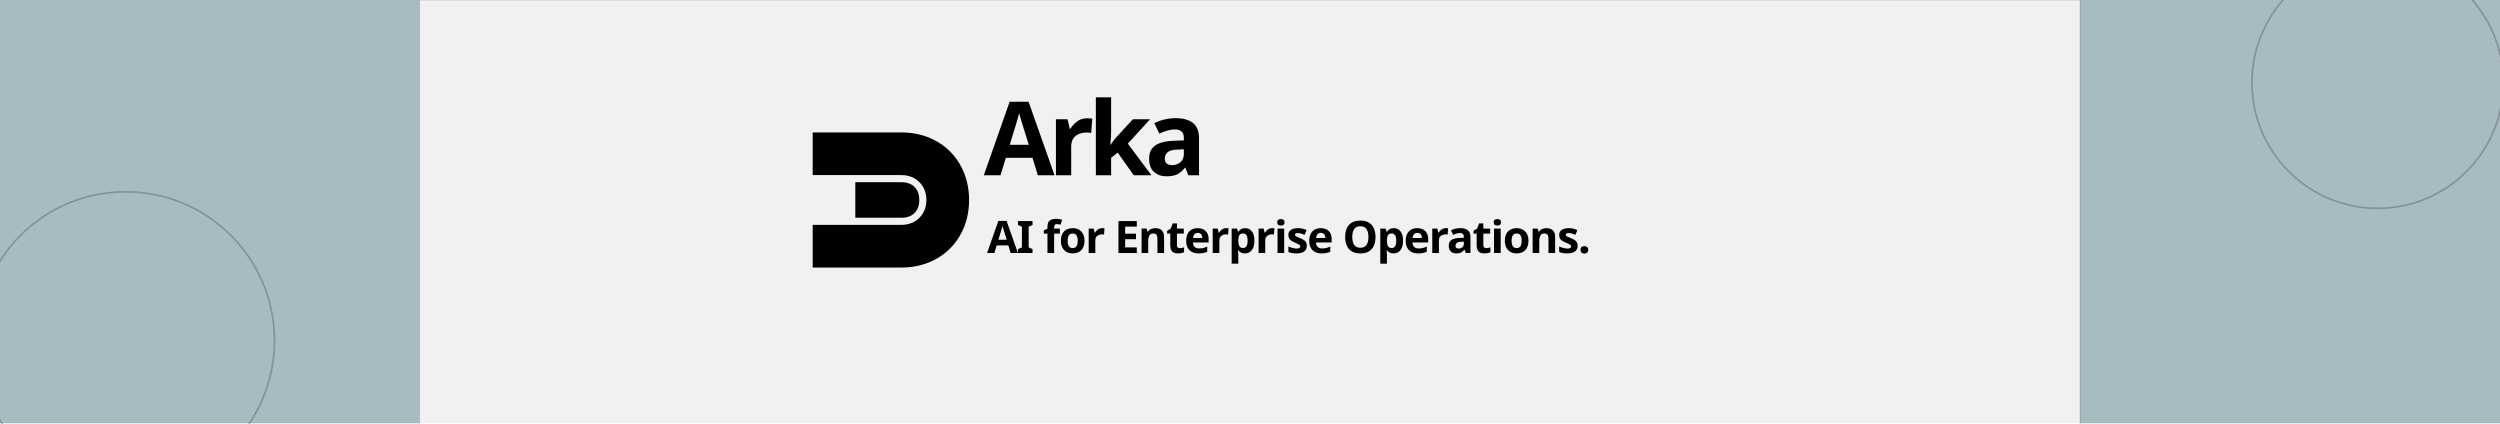
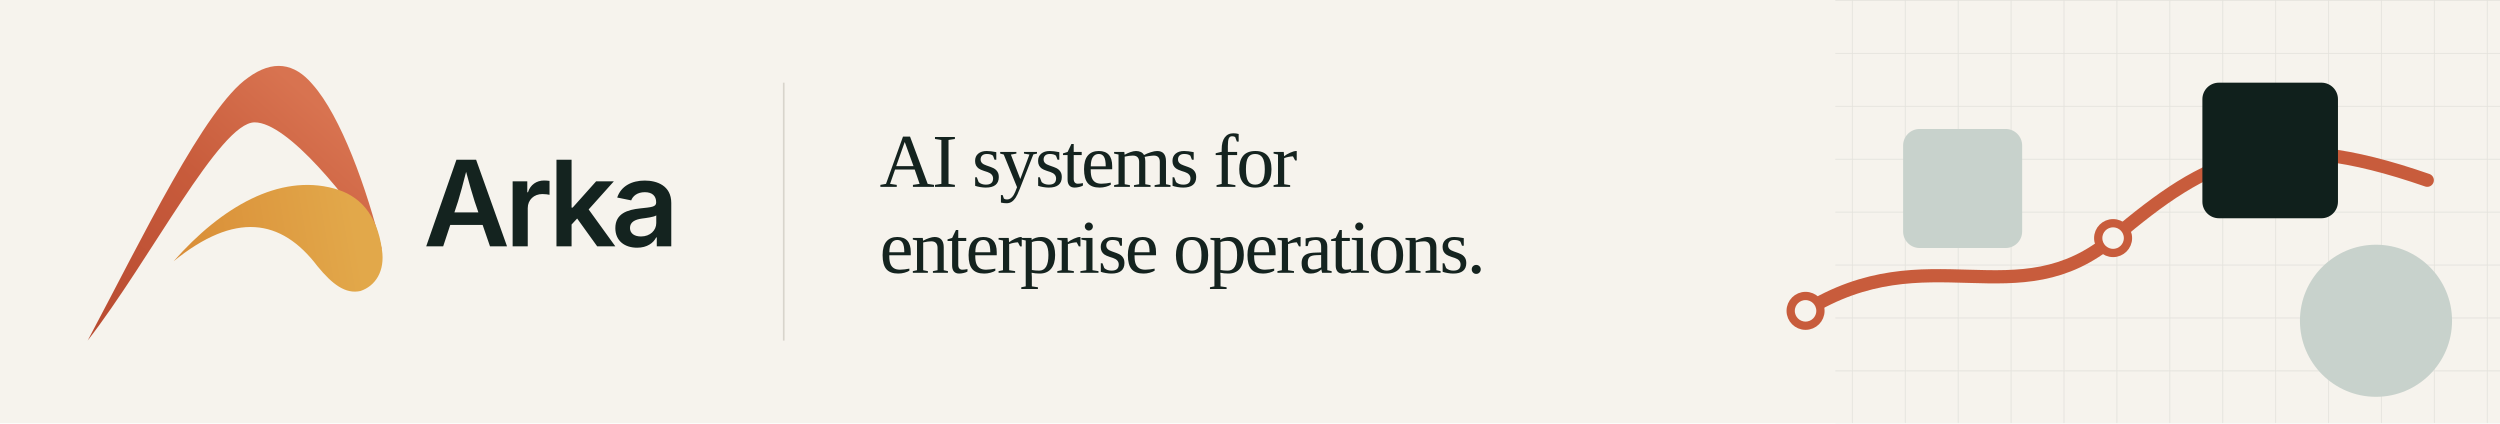
- <svg xmlns="http://www.w3.org/2000/svg" width="1512" height="256" viewBox="0 0 1512 256" role="img" aria-labelledby="title desc">
-   <rect width="1512" height="256" fill="#F1F1F1" />
-   <path d="M0 0H254V256H0zM1258 0H1512V256H1258z" fill="#A7BBC0" />
-   <path d="M254 0H1258V256" fill="none" stroke="#000" stroke-opacity=".1" />
-   <circle cx="76" cy="206" r="90" fill="none" stroke="#000" stroke-opacity=".22" />
-   <circle cx="1438" cy="50" r="76" fill="none" stroke="#000" stroke-opacity=".22" />
-   <path fill="#000" d="M10 14h25c11.1 0 19 8 19 19s-7.9 19-19 19H10V40h25c4.1 0 7-3 7-7s-2.9-7-7-7H10V14Zm12 12v12h13c3.3 0 5-2.1 5-5s-1.7-5-5-5H22Z" transform="translate(470 50) scale(2.15)" />
-   <text x="595" y="106" fill="#000" font-family="Urbanist, sans-serif" font-size="62" font-weight="700" letter-spacing="-4">Arka</text>
-   <text x="597" y="153" fill="#000" font-family="Urbanist, sans-serif" font-size="27" font-weight="600" letter-spacing="-.8">AI for Enterprise Operations.</text>
+ <svg xmlns="http://www.w3.org/2000/svg" viewBox="0 0 1512 256" role="img" aria-labelledby="title desc">
+   <defs>
+     <linearGradient id="banner-arch" x1="56" y1="196" x2="182" y2="54" gradientUnits="userSpaceOnUse">
+       <stop stop-color="#b94b31" />
+       <stop offset=".58" stop-color="#c85c3c" />
+       <stop offset="1" stop-color="#d87350" />
+     </linearGradient>
+     <linearGradient id="banner-flow" x1="95" y1="148" x2="213" y2="128" gradientUnits="userSpaceOnUse">
+       <stop stop-color="#d88a35" />
+       <stop offset="1" stop-color="#e2a84a" />
+     </linearGradient>
+     <pattern id="banner-grid" width="32" height="32" patternUnits="userSpaceOnUse">
+       <path d="M32 0H0V32" fill="none" stroke="#14231f" stroke-opacity=".08" />
+     </pattern>
+   </defs>
+   <rect width="1512" height="256" fill="#f6f3ed" />
+   <rect x="1110" width="402" height="256" fill="url(#banner-grid)" />
+   <g aria-hidden="true">
+     <path fill="url(#banner-arch)" d="M53 206C86 144 124 65 150 47c15-11 28-9 39 4 17 19 33 63 42 100-20-31-57-77-77-77-21 0-63 83-101 132Z" />
+     <path fill="url(#banner-flow)" d="M105 158c29-33 64-53 97-44 15 4 26 15 29 37 2 13-4 22-13 25-9 2-17-4-26-15-22-29-50-33-87-3Z" />
+     <text x="256" y="149" fill="#14231f" font-family="Inter, Arial, sans-serif" font-size="72" font-weight="600" letter-spacing="-3.2">Arka</text>
+     <line x1="474" y1="50" x2="474" y2="206" stroke="#d8d4cc" />
+     <text x="532" y="113" fill="#14231f" font-family="Georgia, 'Times New Roman', serif" font-size="46" font-weight="500" letter-spacing="-1.4">AI systems for</text>
+     <text x="532" y="165" fill="#14231f" font-family="Georgia, 'Times New Roman', serif" font-size="46" font-weight="500" letter-spacing="-1.4">enterprise operations.</text>
+     <path d="M1092 188C1166 142 1220 193 1278 144s95-68 190-35" fill="none" stroke="#c85c3c" stroke-width="8" stroke-linecap="round" />
+     <circle cx="1092" cy="188" r="9" fill="#f6f3ed" stroke="#c85c3c" stroke-width="5" />
+     <circle cx="1278" cy="144" r="9" fill="#f6f3ed" stroke="#c85c3c" stroke-width="5" />
+     <rect x="1151" y="78" width="72" height="72" rx="10" fill="#c8d2cc" />
+     <rect x="1332" y="50" width="82" height="82" rx="10" fill="#10201c" />
+     <circle cx="1437" cy="194" r="46" fill="#c8d2cc" />
+   </g>
</svg>
